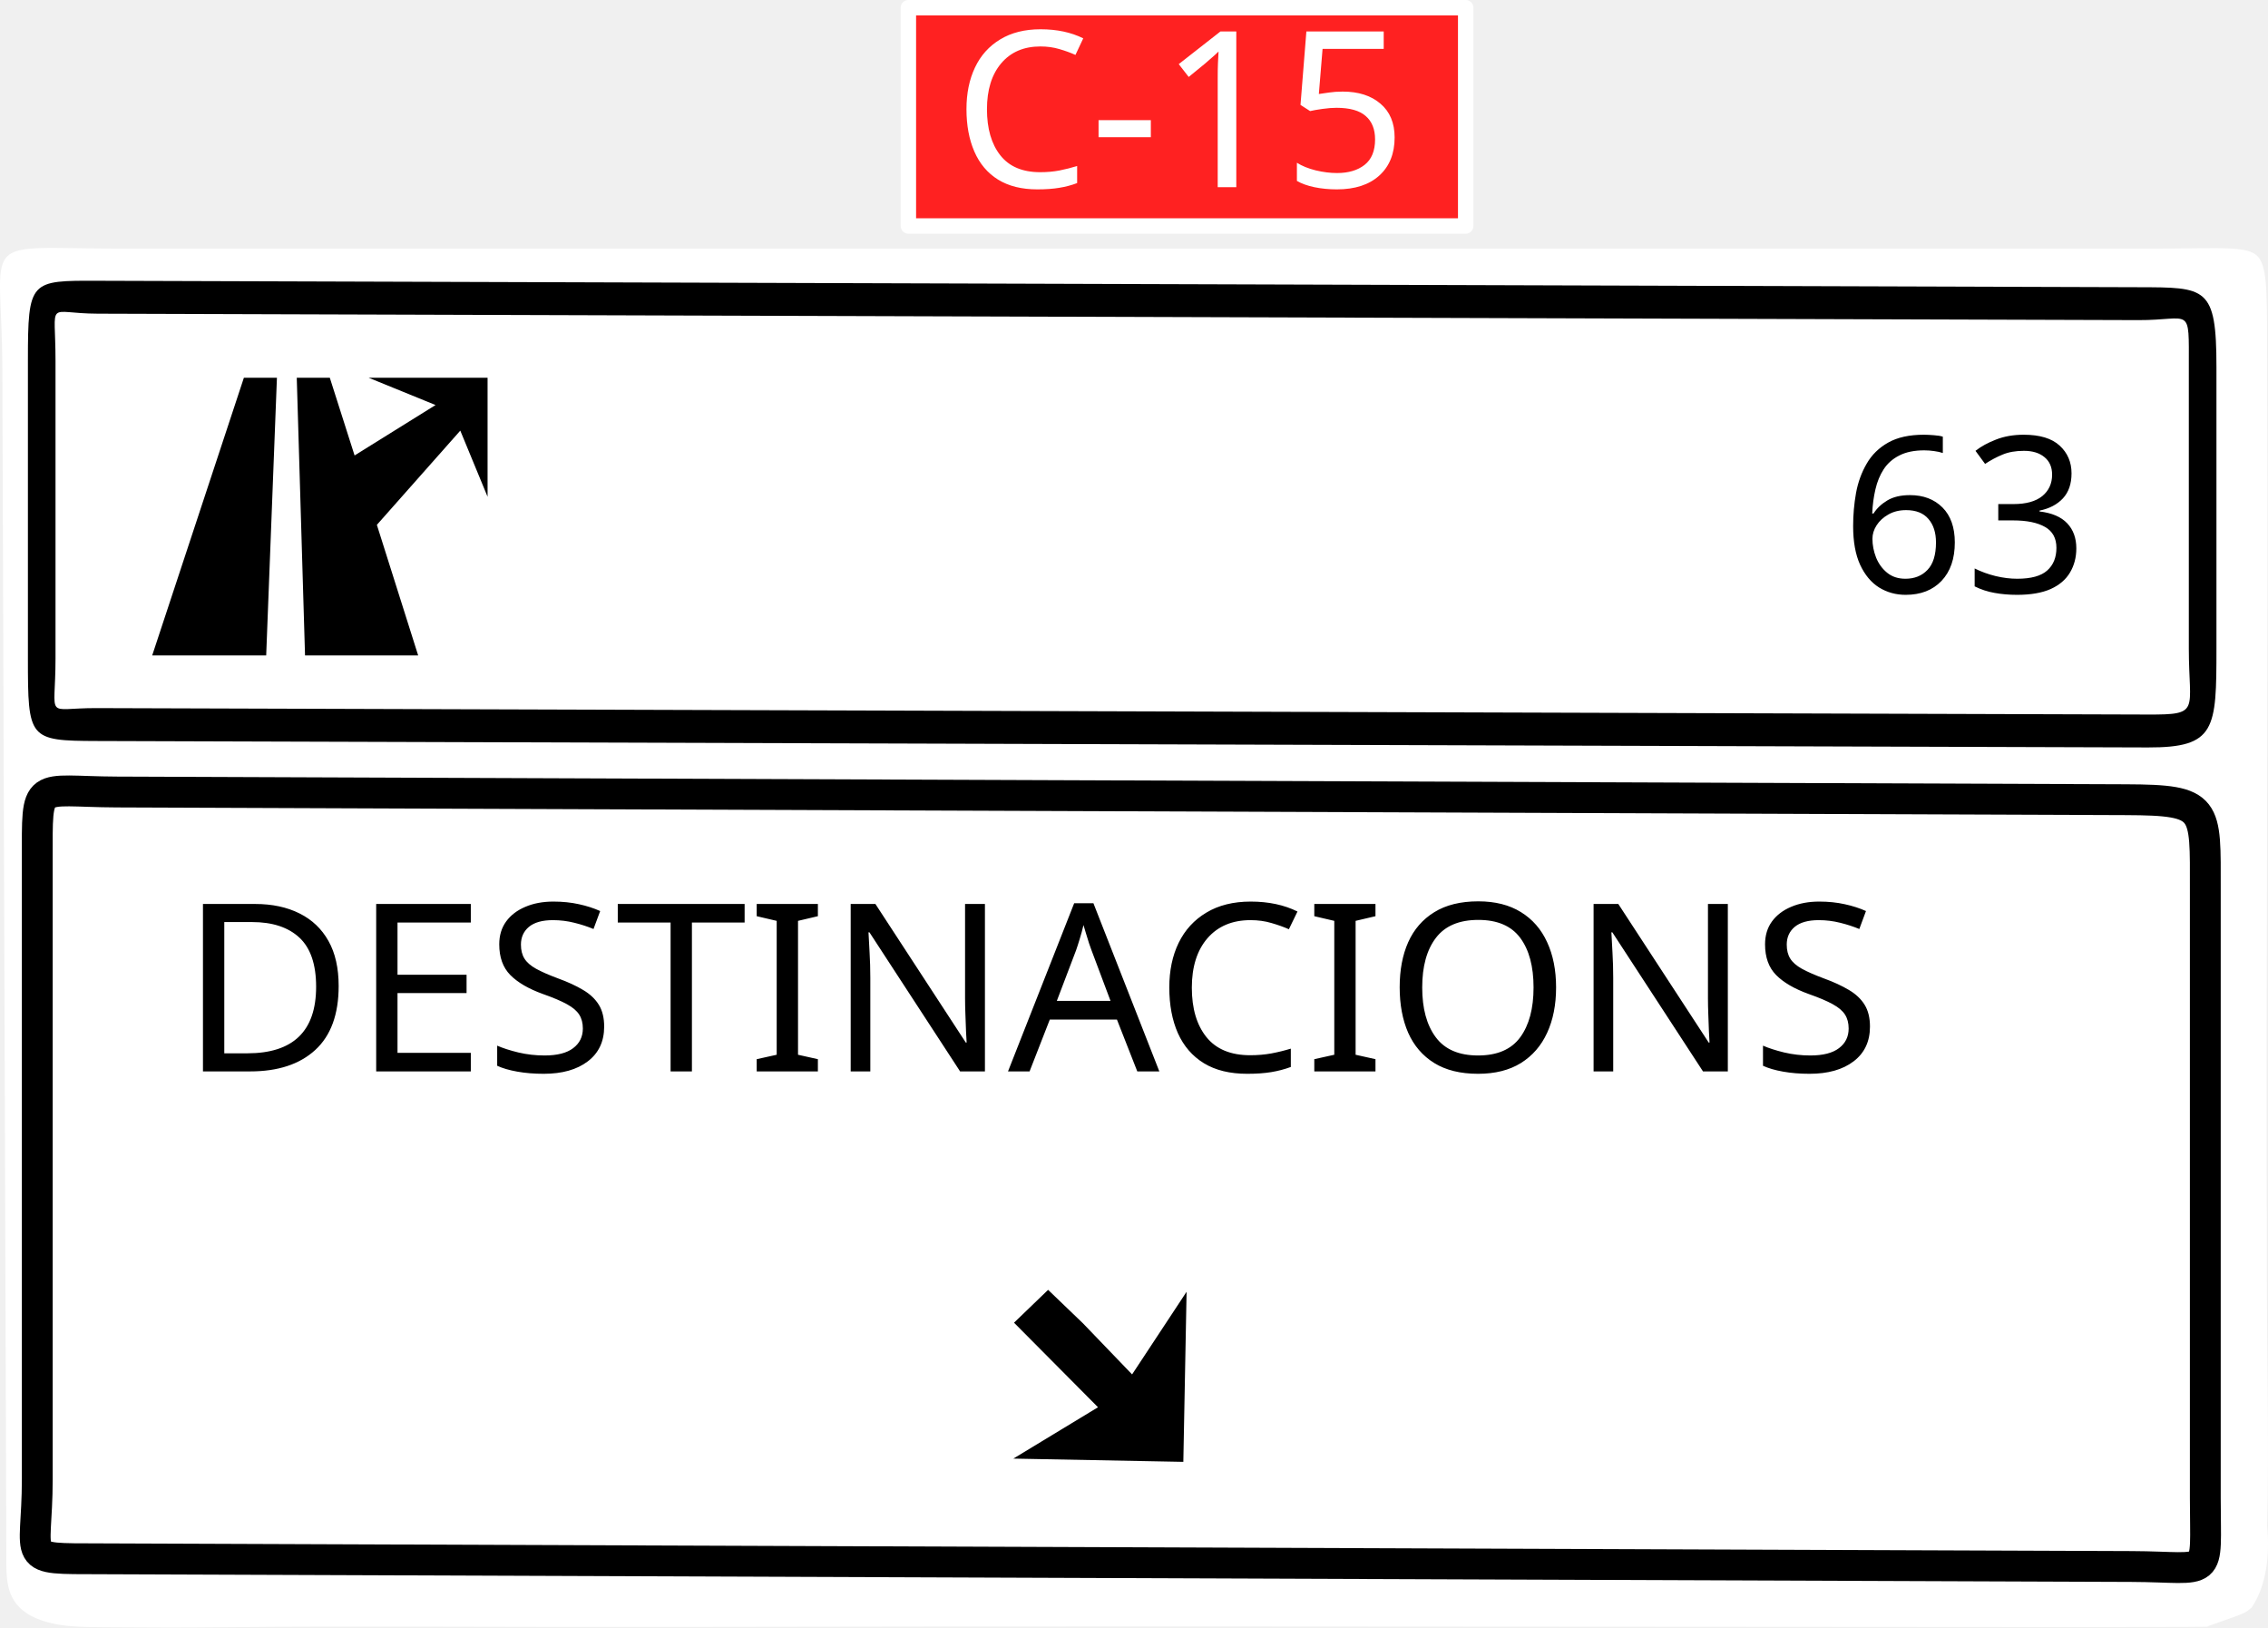
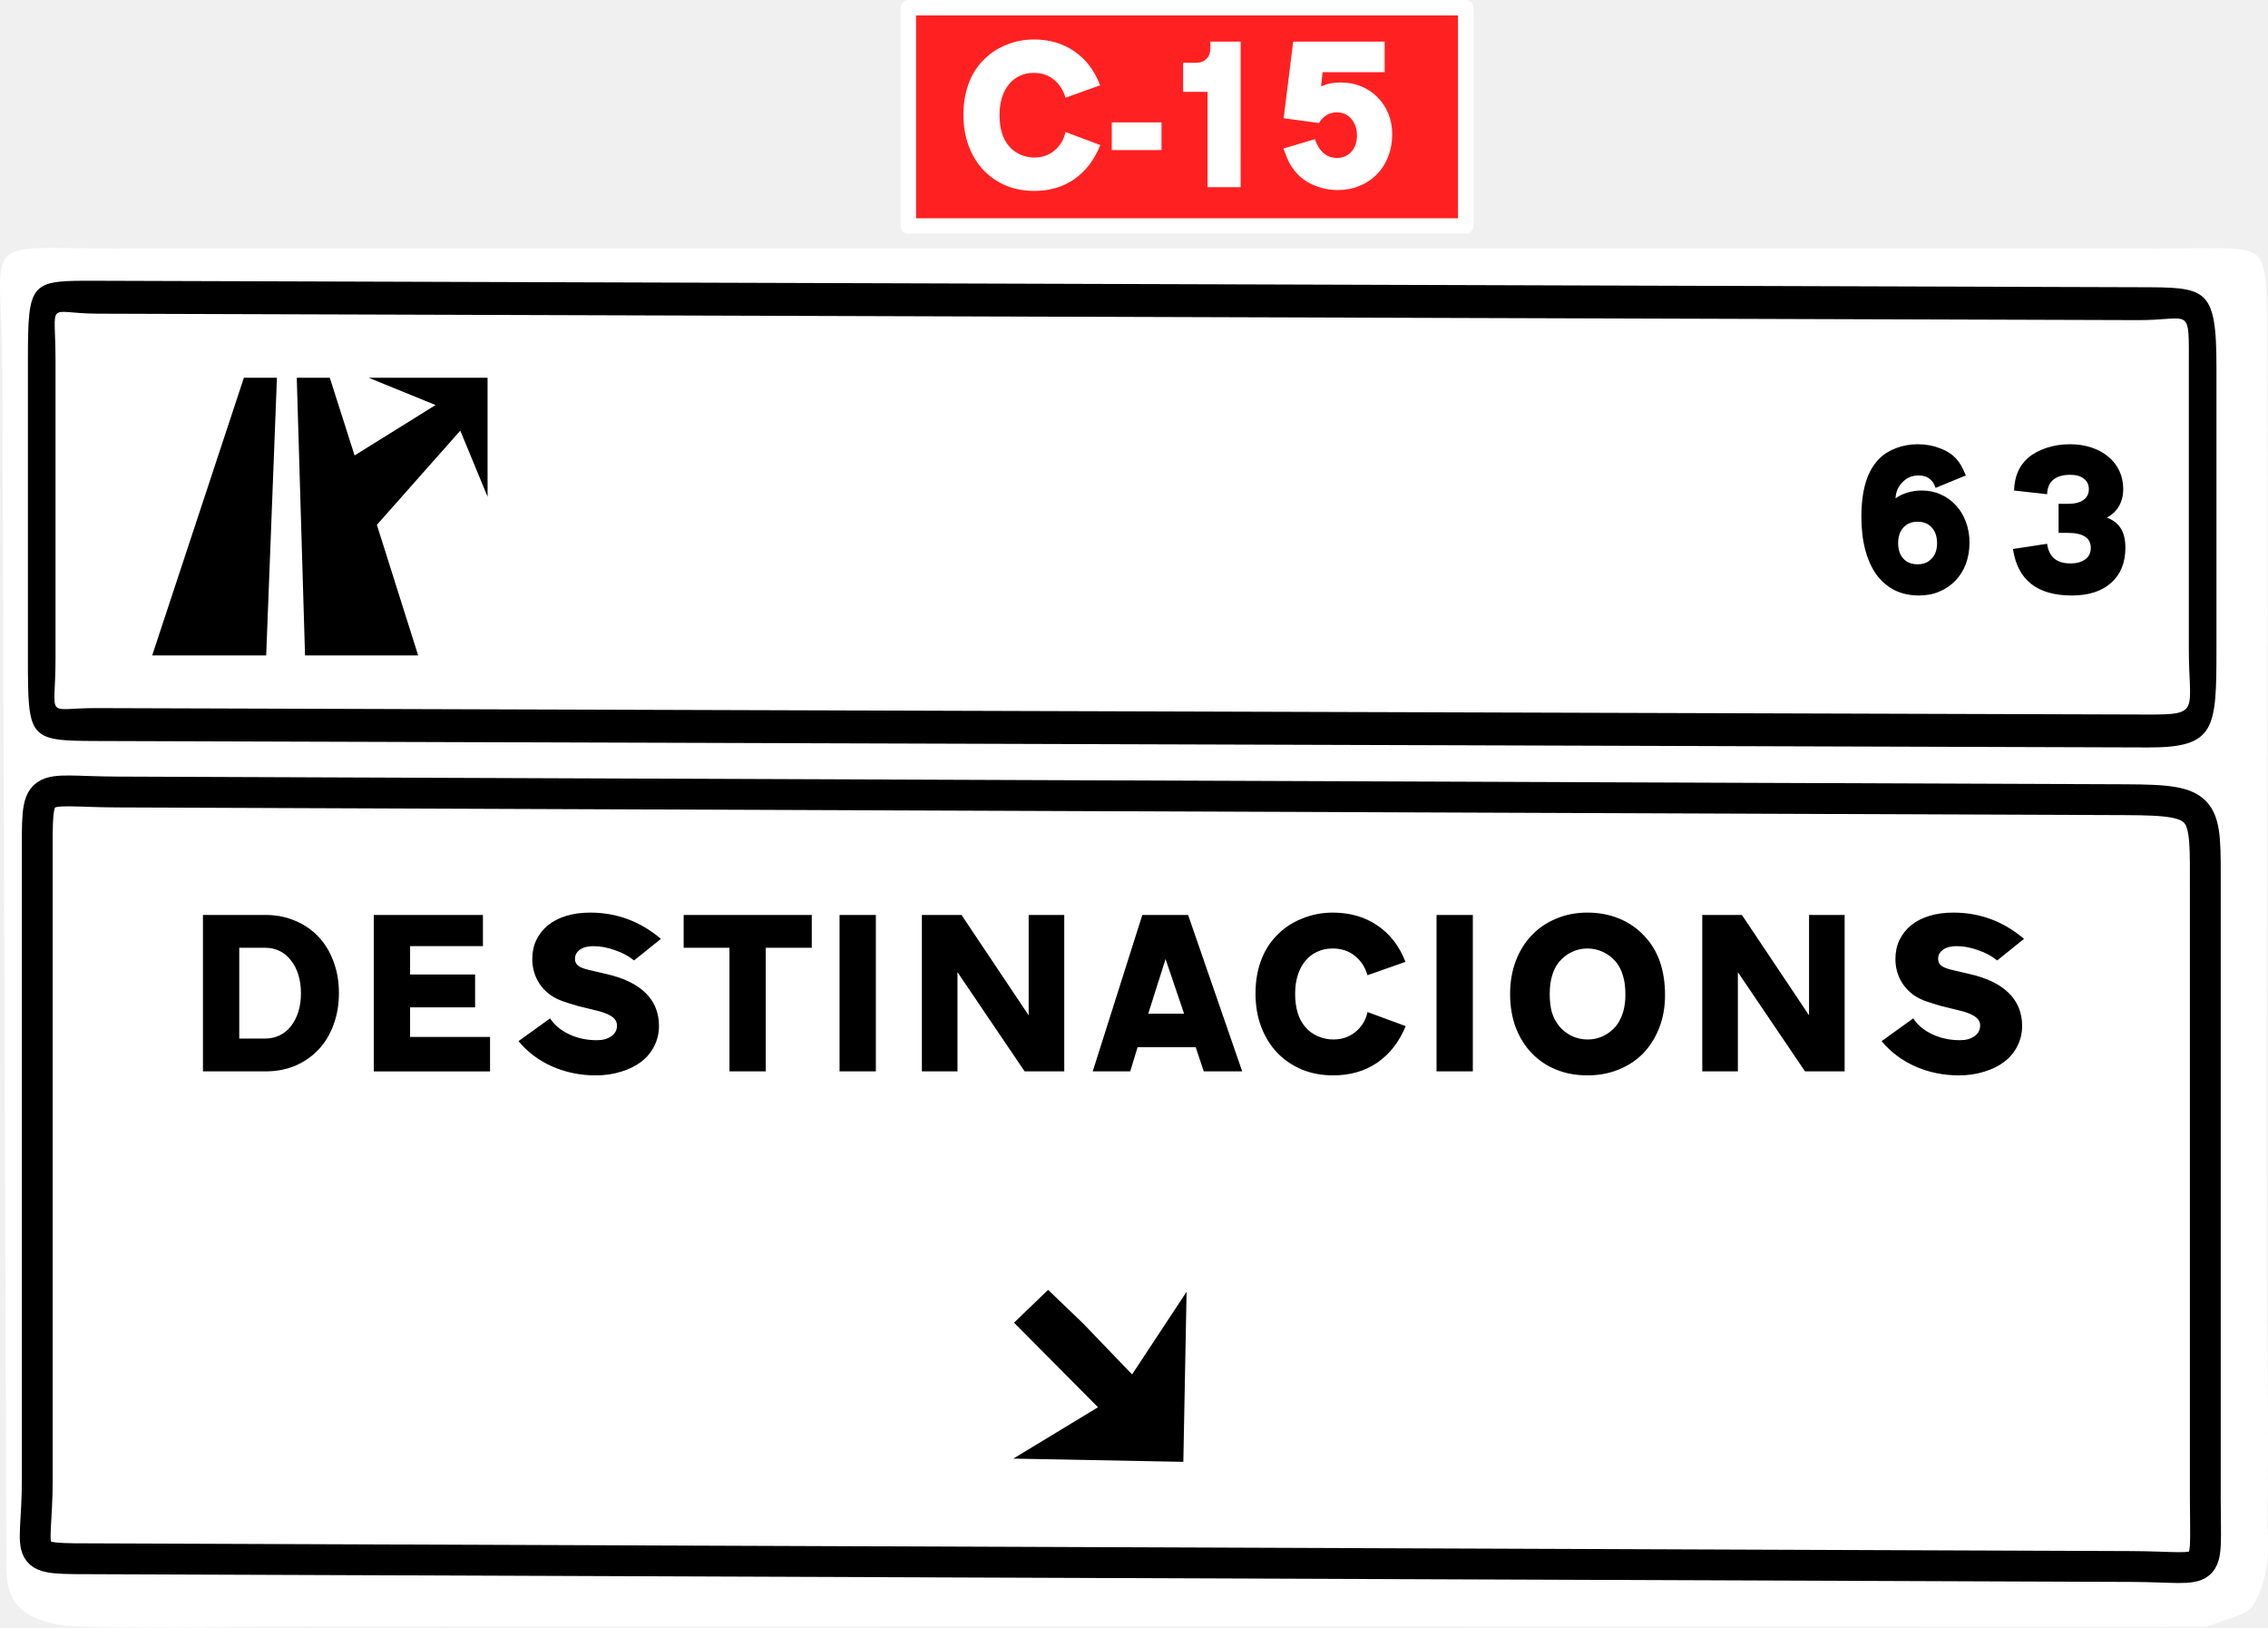
<svg xmlns="http://www.w3.org/2000/svg" version="1.2" width="294.24" height="211.085" id="svg2">
  <defs id="defs4008" />
  <g id="layer11" style="display:inline" transform="translate(-3.654911,30.18005)">
    <path d="m 297.786,167.753 c 0.34,3.787 -0.062,7.631 -2.009,10.564 -0.324,0.201 -0.337,0.512 -1.994,1.104 l -3.765,1.345 c 6.758,0.228 -110.917,-0.128 -197.607,0.061 -21.662,0.047 -43.199,-0.139 -59.929,0.04 -4.919,0.052 -9.309,0.046 -13.375,0.008 -2.857,-0.026 -5.713,0.028 -7.797,-0.334 -7.194,-1.247 -6.818,-5.457 -6.829,-8.884 L 3.959,17.583 C 3.899,-0.178 0.3,2.067 19.512,2.067 h 262.92 c 10.137,0 13.31,-0.515 14.44,1.43 1.012,1.741 0.879,5.355 0.912,13.746 0.149,38.242 -0.15,76.816 -0.041,115.075 0.054,18.912 0.007,-19.378 -0.016,-0.562 -0.011,9.439 0.327,26.513 0.06,35.997 z" id="path3217" style="fill:#ffffff;stroke-width:1;fill-opacity:1" />
    <path d="m 289.761,164.097 c 0,10.761 1.163,8.935 -9.599,8.894 L 16.675,171.992 C 5.913,171.951 8.491,172.447 8.491,161.685 V 81.436 c 0,-10.765 -0.459,-8.937 10.303,-8.896 l 260.662,0.999 c 10.762,0.041 10.305,0.955 10.305,11.721 z" id="path3243" style="fill:none;stroke:#000000;stroke-width:4;stroke-miterlimit:3.864;stroke-opacity:1" />
    <path d="m 144.144,141.441 6.384,6.636 7.07,-10.721 -0.423,22.061 -22.054,-0.421 10.984,-6.66 -10.896,-10.967 4.423,-4.259" id="polyline3245" style="fill:#000000;stroke-width:1;fill-opacity:1" />
    <text xml:space="preserve" style="font-size:38.669px;line-height:22.658px;font-family:'Andale Mono IPA';-inkscape-font-specification:'Andale Mono IPA';letter-spacing:0px;word-spacing:0px;fill:#ffffff;fill-opacity:1;stroke:none;stroke-width:1px;stroke-linecap:butt;stroke-linejoin:miter;stroke-opacity:1" x="307.614" y="178.695" id="text4113" transform="scale(1.067666,0.9366225)">
      <tspan id="tspan4111" x="307.614" y="178.695" style="font-style:normal;font-variant:normal;font-weight:normal;font-stretch:normal;font-size:38.669px;font-family:'Highway Gothic Wide';-inkscape-font-specification:'Highway Gothic Wide';fill:#ffffff;fill-opacity:1;stroke:none;stroke-width:1px" />
    </text>
    <path d="M 10.857,55.217 V 16.595 c 0,-8.121 -1.341,-6.114 5.488,-6.092 l 264.735,0.835 c 6.914,0.022 6.543,-2.028 6.543,6.092 v 36.503 c 0,8.121 1.607,8.582 -5.306,8.56 L 16.168,61.659 c -6.828,-0.021 -5.311,1.679 -5.311,-6.442 h -3.581 3.581 m -3.581,0 c 0,10.452 0.099,10.681 8.892,10.709 l 266.148,0.835 c 8.793,0.028 8.891,-2.375 8.891,-12.828 V 17.43 c 0,-10.461 -1.335,-10.332 -10.127,-10.359 L 16.344,6.236 C 7.552,6.208 7.276,6.134 7.276,16.595 Z" id="path5608" style="fill:#000000;stroke-width:1;fill-opacity:1" />
    <g id="g5651" transform="matrix(0.5324924,0,0,0.5324935,-5.32698,-14.89302)" style="stroke-width:1.878;fill:#000000">
      <path d="M 53.95,130.928 H 81.721 l 2.617,-67.631 h -8.051 L 53.95,130.928" id="polyline5612" style="fill:#000000;stroke-width:1.878" />
      <path d="m 91.185,130.928 h 27.562 l -10.058,-31.801 20.323,-22.947 6.647,16.1 V 63.297 h -28.983 l 16.309,6.647 -19.728,12.28 -6.036,-18.927 h -8.051 l 2.015,67.631" id="polyline5614" style="fill:#000000;stroke-width:1.878" />
    </g>
-     <text xml:space="preserve" style="font-size:28.178px;line-height:16.511px;font-family:'Highway Gothic Wide';-inkscape-font-specification:'Highway Gothic Wide';letter-spacing:0px;word-spacing:0px;display:inline;fill:#000000;stroke:#000000;stroke-width:1px;stroke-linecap:butt;stroke-linejoin:miter;stroke-opacity:1" x="243.625" y="46.476" id="text5284-6" transform="scale(0.9955162,1.004504)">
-       <tspan id="tspan5282-9" x="243.625" y="46.476" style="font-style:normal;font-variant:normal;font-weight:normal;font-stretch:normal;font-family:TrafficTypeW01-SpainD;-inkscape-font-specification:TrafficTypeW01-SpainD;fill:#000000;fill-opacity:1;stroke:none;stroke-width:1px">63</tspan>
-     </text>
-     <text xml:space="preserve" style="font-size:30.6px;line-height:17.93px;font-family:Haettenschweiler;-inkscape-font-specification:Haettenschweiler;letter-spacing:0px;word-spacing:0px;fill:none;stroke:#000000;stroke-width:1px;stroke-linecap:butt;stroke-linejoin:miter;stroke-opacity:1" x="26.839" y="109.424" id="text5780" transform="scale(1.005964,0.9940711)">
-       <tspan id="tspan5778" x="26.839" y="109.424" style="font-style:normal;font-variant:normal;font-weight:normal;font-stretch:normal;font-family:TrafficTypeW01-SpainD;-inkscape-font-specification:TrafficTypeW01-SpainD;fill:#000000;fill-opacity:1;stroke:none;stroke-width:1px">DESTINACIONS</tspan>
-     </text>
-     <rect style="display:inline;fill:#ff2121;stroke:#ffffff;stroke-width:2;stroke-linecap:round;stroke-linejoin:round;stroke-miterlimit:2.613;stroke-dasharray:none;stroke-opacity:1;fill-opacity:1" id="rect5280" width="72.301" height="28.312" x="121.505" y="-29.18" />
-     <text xml:space="preserve" style="font-size:28.178px;line-height:16.511px;font-family:'Highway Gothic Wide';-inkscape-font-specification:'Highway Gothic Wide';letter-spacing:0px;word-spacing:0px;display:inline;fill:none;stroke:#000000;stroke-width:1px;stroke-linecap:butt;stroke-linejoin:miter;stroke-opacity:1" x="127.903" y="-5.874" id="text5284" transform="scale(0.9955162,1.004504)">
-       <tspan id="tspan5282" x="127.903" y="-5.874" style="font-style:normal;font-variant:normal;font-weight:normal;font-stretch:normal;font-family:TrafficTypeW01-SpainD;-inkscape-font-specification:TrafficTypeW01-SpainD;fill:#ffffff;fill-opacity:1;stroke:none;stroke-width:1px">C-15</tspan>
-     </text>
+     <path style="font-size:28.178px;line-height:16.511px;font-family:TrafficTypeW01-SpainD;-inkscape-font-specification:TrafficTypeW01-SpainD;letter-spacing:0px;word-spacing:0px;stroke-width:1px" d="m 253.572,37.318 q -1.183,0 -1.86,0.761 -0.676,0.733 -0.676,2.001 0,1.268 0.676,2.001 0.676,0.733 1.86,0.733 1.155,0 1.832,-0.733 0.704,-0.733 0.704,-1.972 0,-1.296 -0.676,-2.029 -0.676,-0.761 -1.86,-0.761 z m 2.339,-4.368 q -0.507,-1.606 -2.226,-1.606 -0.62,0 -1.155,0.225 -0.535,0.225 -0.93,0.648 -0.395,0.394 -0.648,0.93 -0.225,0.535 -0.254,1.155 0.648,-0.479 1.522,-0.733 0.902,-0.282 1.888,-0.282 1.353,0 2.48,0.507 1.155,0.507 1.972,1.409 0.845,0.874 1.296,2.113 0.479,1.24 0.479,2.677 0,1.522 -0.479,2.79 -0.479,1.24 -1.353,2.142 -0.874,0.902 -2.085,1.409 -1.183,0.507 -2.649,0.507 -1.775,0 -3.184,-0.676 -1.381,-0.704 -2.367,-2.001 -0.958,-1.324 -1.465,-3.212 -0.507,-1.888 -0.507,-4.255 0,-2.564 0.564,-4.452 0.592,-1.916 1.775,-3.071 0.874,-0.874 2.17,-1.353 1.324,-0.507 2.846,-0.507 1.522,0 2.846,0.507 1.353,0.479 2.17,1.381 0.366,0.394 0.648,0.902 0.282,0.479 0.592,1.24 z m 16.033,2.057 h 1.212 q 1.296,0 2.001,-0.479 0.733,-0.507 0.733,-1.409 0,-0.874 -0.648,-1.353 -0.62,-0.507 -1.775,-0.507 -1.437,0 -2.226,0.648 -0.761,0.648 -0.789,1.86 l -4.311,-0.479 q 0.056,-1.381 0.479,-2.367 0.423,-1.014 1.324,-1.832 0.958,-0.817 2.395,-1.296 1.437,-0.479 3.071,-0.479 1.55,0 2.818,0.423 1.296,0.423 2.198,1.183 0.93,0.761 1.437,1.832 0.507,1.071 0.507,2.339 0,1.268 -0.564,2.226 -0.535,0.93 -1.578,1.465 1.268,0.479 1.832,1.409 0.592,0.93 0.592,2.48 0,2.902 -1.86,4.537 -1.832,1.634 -5.128,1.634 -6.763,0 -7.664,-6.002 l 4.452,-0.676 q 0.338,2.536 3.015,2.536 1.268,0 1.972,-0.535 0.704,-0.535 0.704,-1.465 0,-1.944 -3.015,-1.944 h -1.183 z" id="text5284-6" transform="scale(0.9955162,1.004504)" aria-label="63" />
+     <path style="font-size:30.6px;line-height:17.93px;font-family:TrafficTypeW01-SpainD;-inkscape-font-specification:TrafficTypeW01-SpainD;letter-spacing:0px;word-spacing:0px;stroke-width:1px" d="m 34.489,105.14 h 3.366 q 1.01,0 1.867,-0.428 0.857,-0.428 1.438,-1.193 0.612,-0.796 0.949,-1.867 0.337,-1.102 0.337,-2.417 0,-1.316 -0.337,-2.417 -0.337,-1.102 -0.949,-1.867 Q 40.578,94.154 39.721,93.726 38.865,93.297 37.855,93.297 h -3.366 z m 3.366,-16.126 q 2.111,0 3.856,0.765 1.744,0.734 2.999,2.081 1.255,1.346 1.928,3.213 0.704,1.867 0.704,4.131 0,2.264 -0.704,4.162 -0.673,1.867 -1.928,3.213 -1.255,1.346 -2.999,2.111 -1.744,0.734 -3.856,0.734 H 29.807 V 89.013 Z m 28.06,4.07 h -9.394 v 3.703 h 8.384 v 4.284 h -8.384 v 3.856 h 10.312 v 4.498 H 51.839 V 89.013 h 14.076 z m 19.492,1.867 q -1.04,-0.857 -2.479,-1.346 -1.408,-0.52 -2.785,-0.52 -1.071,0 -1.714,0.459 -0.643,0.459 -0.643,1.193 0,0.551 0.398,0.887 0.428,0.337 1.346,0.551 l 2.326,0.551 q 3.335,0.765 5.049,2.479 1.714,1.714 1.714,4.284 0,1.438 -0.612,2.632 -0.581,1.193 -1.683,2.05 -1.071,0.826 -2.57,1.285 -1.499,0.49 -3.305,0.49 -2.968,0 -5.6,-1.163 -2.632,-1.193 -4.345,-3.305 l 4.07,-2.968 q 0.857,1.316 2.479,2.081 1.622,0.765 3.55,0.765 1.163,0 1.867,-0.52 0.734,-0.52 0.734,-1.377 0,-0.673 -0.551,-1.102 -0.52,-0.428 -1.683,-0.765 l -2.815,-0.704 q -1.163,-0.337 -1.928,-0.612 -0.765,-0.275 -1.346,-0.643 -1.224,-0.796 -1.928,-2.081 -0.673,-1.285 -0.673,-2.785 0,-1.377 0.52,-2.479 0.551,-1.132 1.499,-1.928 0.979,-0.796 2.356,-1.224 1.377,-0.428 3.091,-0.428 5.141,0 9.119,3.427 z M 108.327,93.297 h -5.936 v 16.126 H 97.709 V 93.297 h -5.906 v -4.284 h 16.524 z m 8.262,16.126 h -4.682 V 89.013 h 4.682 z m 19.707,-7.313 V 89.013 h 4.59 v 20.41 h -5.11 l -8.66,-12.944 v 12.944 h -4.59 V 89.013 h 5.11 z m 17.656,-7.344 -2.234,7.13 h 4.621 z m 9.884,14.658 h -4.957 l -1.04,-3.152 h -7.497 l -0.949,3.152 h -4.835 l 6.395,-20.41 h 5.906 z m 21.084,-5.906 q -1.255,3.091 -3.672,4.774 -2.417,1.652 -5.661,1.652 -2.234,0 -4.07,-0.765 -1.836,-0.796 -3.182,-2.203 -1.316,-1.408 -2.05,-3.366 -0.734,-1.958 -0.734,-4.345 0,-2.295 0.673,-4.192 0.673,-1.928 2.02,-3.335 1.377,-1.469 3.274,-2.234 1.897,-0.796 4.009,-0.796 3.305,0 5.753,1.683 2.448,1.683 3.611,4.743 l -4.896,1.744 q -0.49,-1.652 -1.683,-2.57 -1.163,-0.918 -2.815,-0.918 -1.102,0 -1.989,0.428 -0.887,0.398 -1.53,1.193 -0.643,0.765 -0.979,1.867 -0.337,1.071 -0.337,2.417 0,2.815 1.316,4.345 0.643,0.765 1.591,1.193 0.979,0.428 2.02,0.428 1.652,0 2.846,-0.979 1.224,-1.01 1.561,-2.601 z m 8.66,5.906 h -4.682 V 89.013 h 4.682 z m 14.78,-16.035 q -1.071,0 -2.02,0.459 -0.949,0.459 -1.652,1.316 -1.193,1.499 -1.193,4.162 0,1.377 0.275,2.387 0.306,0.979 0.918,1.775 0.704,0.857 1.652,1.316 0.949,0.459 2.05,0.459 1.071,0 2.02,-0.459 0.949,-0.459 1.652,-1.316 1.193,-1.561 1.193,-4.07 0,-1.469 -0.306,-2.448 -0.275,-1.01 -0.887,-1.805 -0.704,-0.857 -1.683,-1.316 -0.949,-0.459 -2.02,-0.459 z m 0,-4.682 q 2.234,0 4.131,0.796 1.897,0.796 3.274,2.326 2.601,2.815 2.601,7.65 0,2.295 -0.734,4.223 -0.734,1.928 -2.05,3.335 -1.316,1.377 -3.182,2.142 -1.836,0.765 -4.039,0.765 -2.234,0 -4.07,-0.765 -1.836,-0.765 -3.152,-2.173 -1.316,-1.408 -2.05,-3.366 -0.704,-1.958 -0.704,-4.315 0,-2.356 0.734,-4.315 0.734,-1.958 2.05,-3.335 1.316,-1.408 3.152,-2.173 1.836,-0.796 4.039,-0.796 z M 236.94,102.11 V 89.013 h 4.59 v 20.41 h -5.11 L 227.76,96.48 v 12.944 h -4.59 V 89.013 h 5.11 z m 24.266,-7.16 q -1.04,-0.857 -2.479,-1.346 -1.408,-0.52 -2.785,-0.52 -1.071,0 -1.714,0.459 -0.643,0.459 -0.643,1.193 0,0.551 0.398,0.887 0.428,0.337 1.346,0.551 l 2.326,0.551 q 3.335,0.765 5.049,2.479 1.714,1.714 1.714,4.284 0,1.438 -0.612,2.632 -0.581,1.193 -1.683,2.05 -1.071,0.826 -2.57,1.285 -1.499,0.49 -3.305,0.49 -2.968,0 -5.6,-1.163 -2.632,-1.193 -4.345,-3.305 l 4.07,-2.968 q 0.857,1.316 2.479,2.081 1.622,0.765 3.55,0.765 1.163,0 1.867,-0.52 0.734,-0.52 0.734,-1.377 0,-0.673 -0.551,-1.102 -0.52,-0.428 -1.683,-0.765 l -2.815,-0.704 q -1.163,-0.337 -1.928,-0.612 -0.765,-0.275 -1.346,-0.643 -1.224,-0.796 -1.928,-2.081 -0.673,-1.285 -0.673,-2.785 0,-1.377 0.52,-2.479 0.551,-1.132 1.499,-1.928 0.979,-0.796 2.356,-1.224 1.377,-0.428 3.091,-0.428 5.141,0 9.119,3.427 z" id="text5780" transform="scale(1.005964,0.9940711)" aria-label="DESTINACIONS" />
+     <path id="rect5280" style="display:inline;fill:#ff2121;stroke:#ffffff;stroke-width:2;stroke-linecap:round;stroke-linejoin:round;stroke-miterlimit:2.613" d="m 121.505,-29.18 h 72.301 v 28.312 h -72.301 z" />
+     <path style="font-size:28.178px;line-height:16.511px;font-family:TrafficTypeW01-SpainD;-inkscape-font-specification:TrafficTypeW01-SpainD;letter-spacing:0px;word-spacing:0px;fill:#ffffff;stroke-width:1px" d="m 147.064,-11.312 q -1.155,2.846 -3.381,4.396 -2.226,1.522 -5.213,1.522 -2.057,0 -3.748,-0.704 -1.691,-0.733 -2.931,-2.029 -1.212,-1.296 -1.888,-3.1 -0.676,-1.803 -0.676,-4.001 0,-2.113 0.62,-3.86 0.62,-1.775 1.86,-3.071 1.268,-1.353 3.015,-2.057 1.747,-0.733 3.691,-0.733 3.043,0 5.298,1.55 2.254,1.55 3.325,4.368 l -4.509,1.606 q -0.451,-1.522 -1.55,-2.367 -1.071,-0.845 -2.592,-0.845 -1.014,0 -1.832,0.394 -0.817,0.366 -1.409,1.099 -0.592,0.704 -0.902,1.719 -0.31,0.986 -0.31,2.226 0,2.592 1.212,4.001 0.592,0.704 1.465,1.099 0.902,0.394 1.86,0.394 1.522,0 2.621,-0.902 1.127,-0.93 1.437,-2.395 z m 7.974,0.648 h -6.481 v -3.579 h 6.481 z m 10.313,4.79 h -4.311 V -18.188 h -3.184 v -3.748 h 1.663 q 0.874,0 1.381,-0.507 0.507,-0.507 0.507,-1.381 v -0.845 h 3.945 z m 18.767,-14.85 h -8.087 l -0.197,1.832 q 0.676,-0.282 1.24,-0.394 0.592,-0.113 1.324,-0.113 1.437,0 2.677,0.507 1.24,0.507 2.113,1.409 0.902,0.874 1.409,2.113 0.507,1.212 0.507,2.649 0,1.578 -0.535,2.902 -0.507,1.324 -1.465,2.282 -0.93,0.958 -2.254,1.493 -1.296,0.535 -2.846,0.535 -1.55,0 -2.959,-0.564 -1.409,-0.564 -2.339,-1.55 -0.564,-0.62 -0.986,-1.353 -0.395,-0.761 -0.789,-1.888 l 4.086,-1.212 q 0.874,2.423 2.902,2.423 1.127,0 1.86,-0.789 0.733,-0.817 0.733,-2.085 0,-1.324 -0.733,-2.17 -0.733,-0.845 -1.888,-0.845 -1.465,0 -2.339,1.381 l -4.593,-0.62 1.24,-9.891 h 11.919 z" id="text5284" transform="scale(0.9955162,1.004504)" aria-label="C-15" />
  </g>
</svg>
